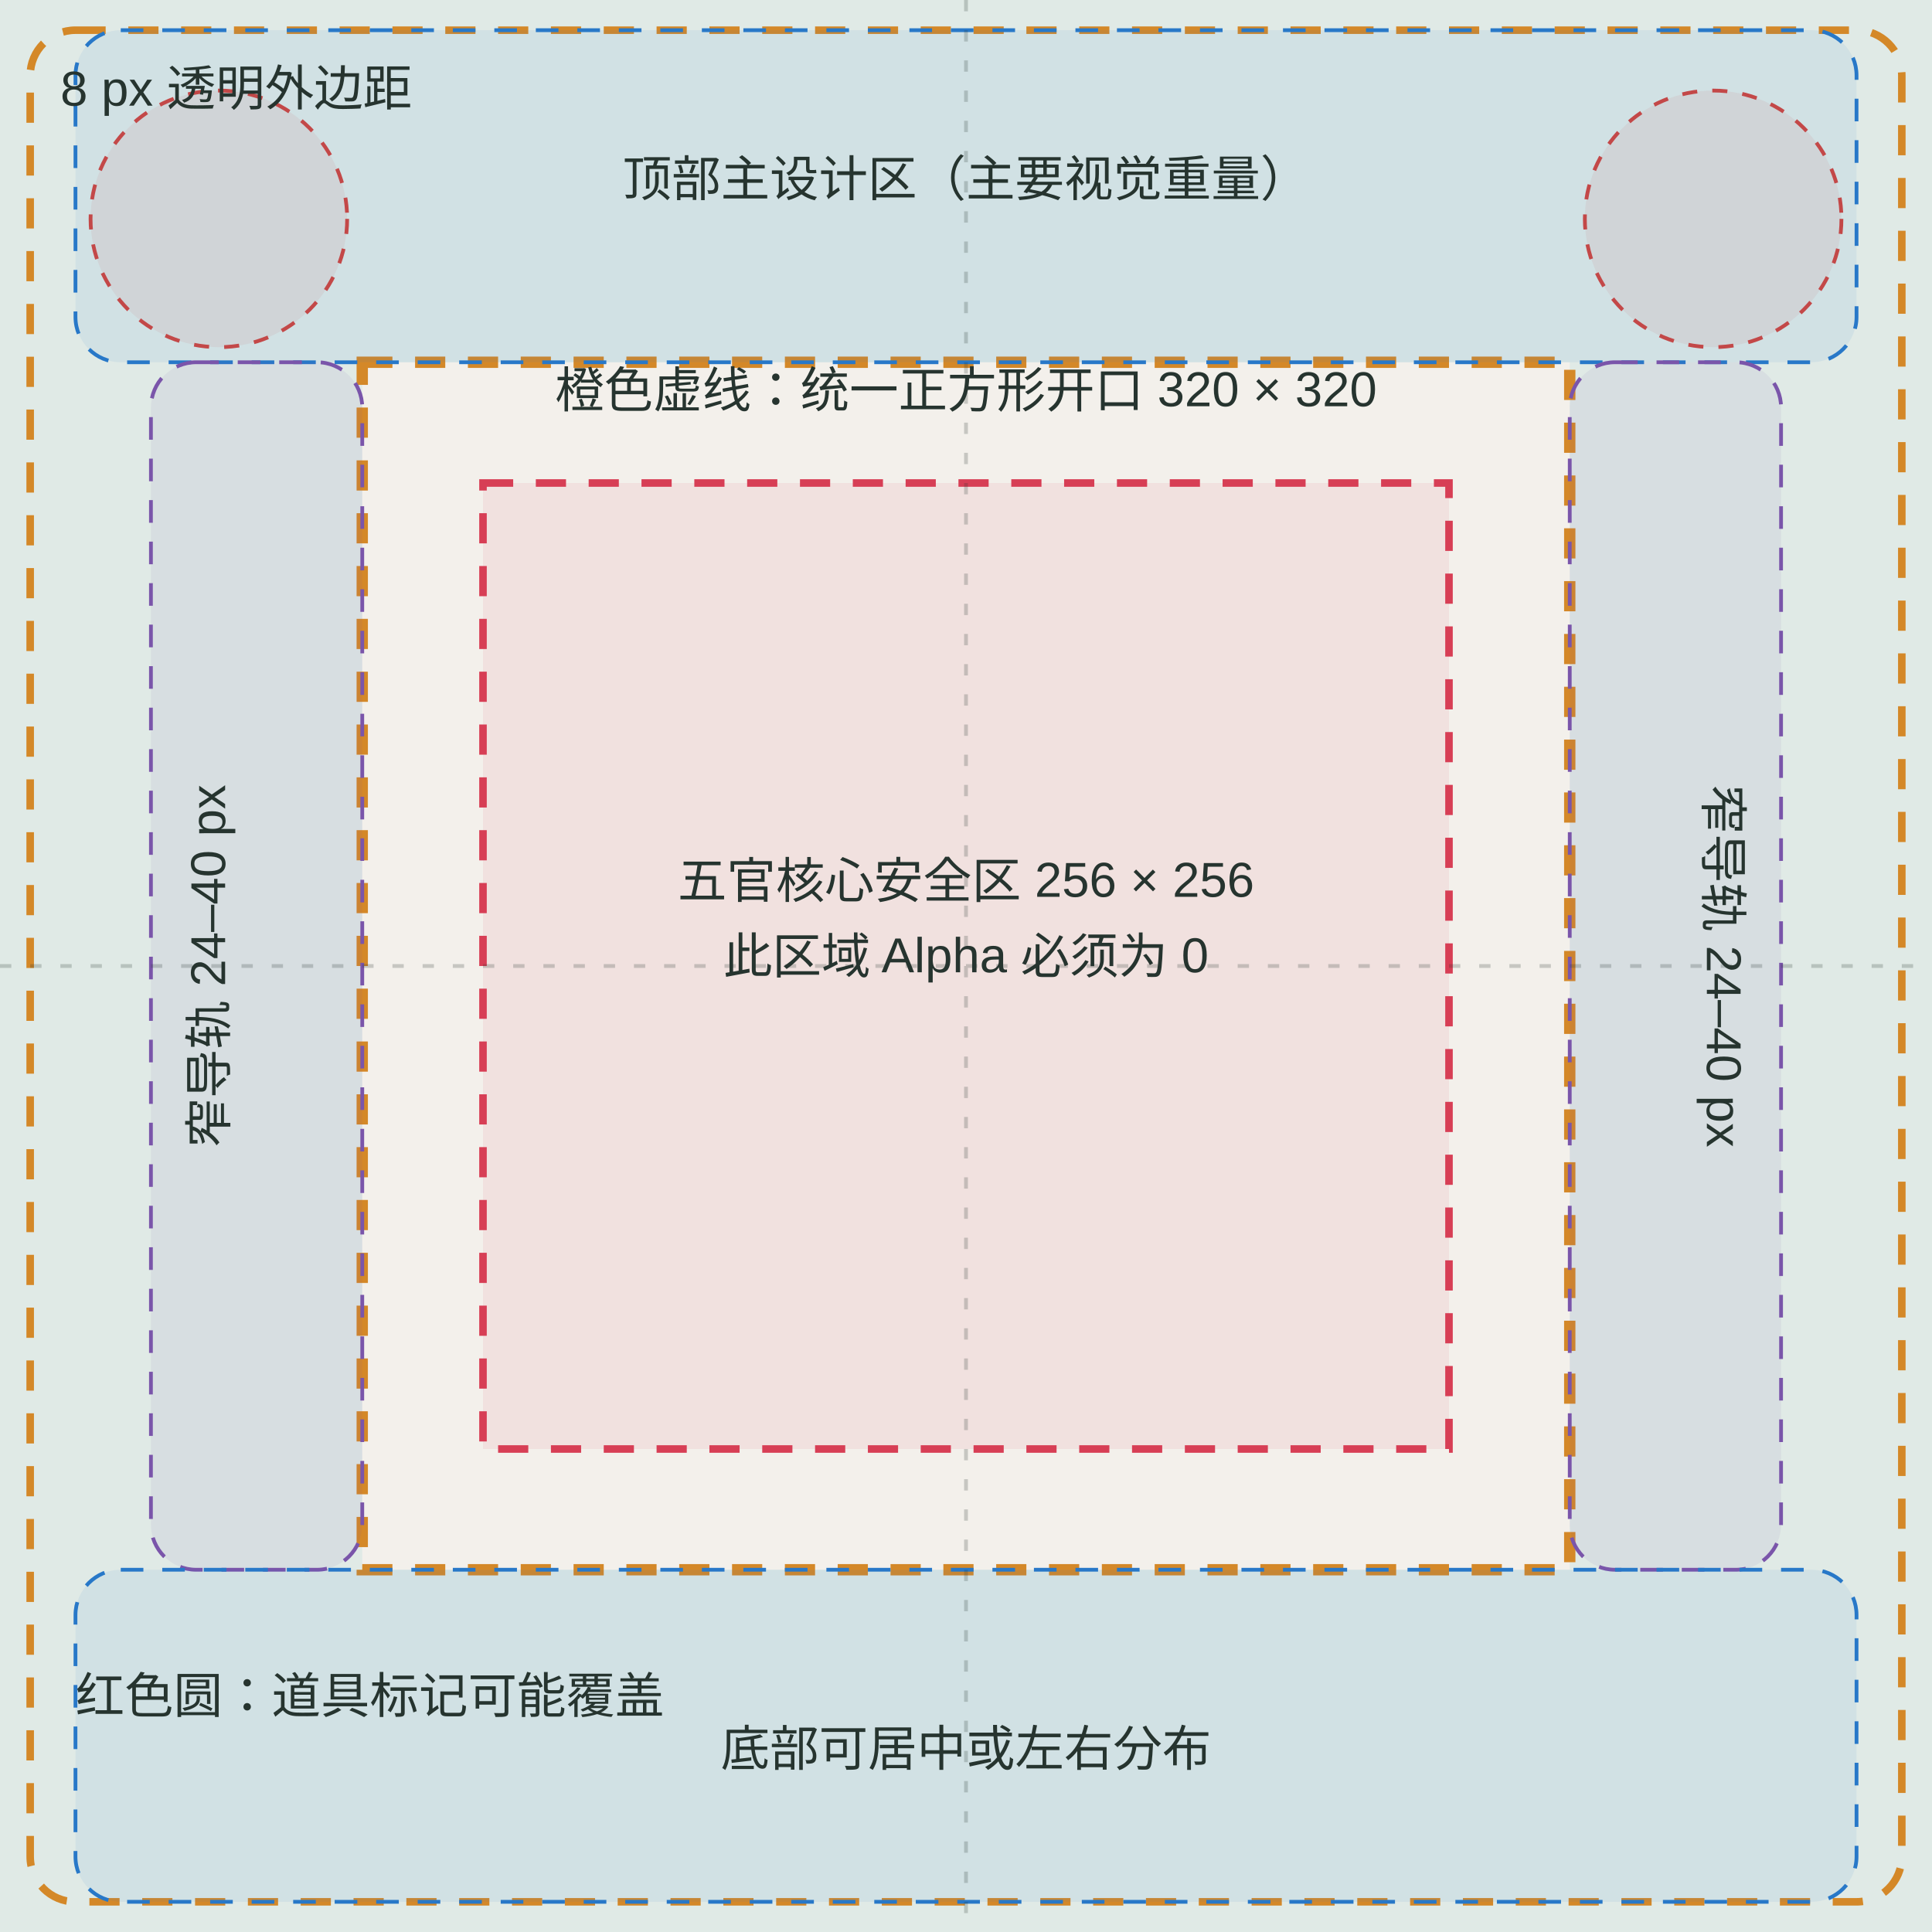
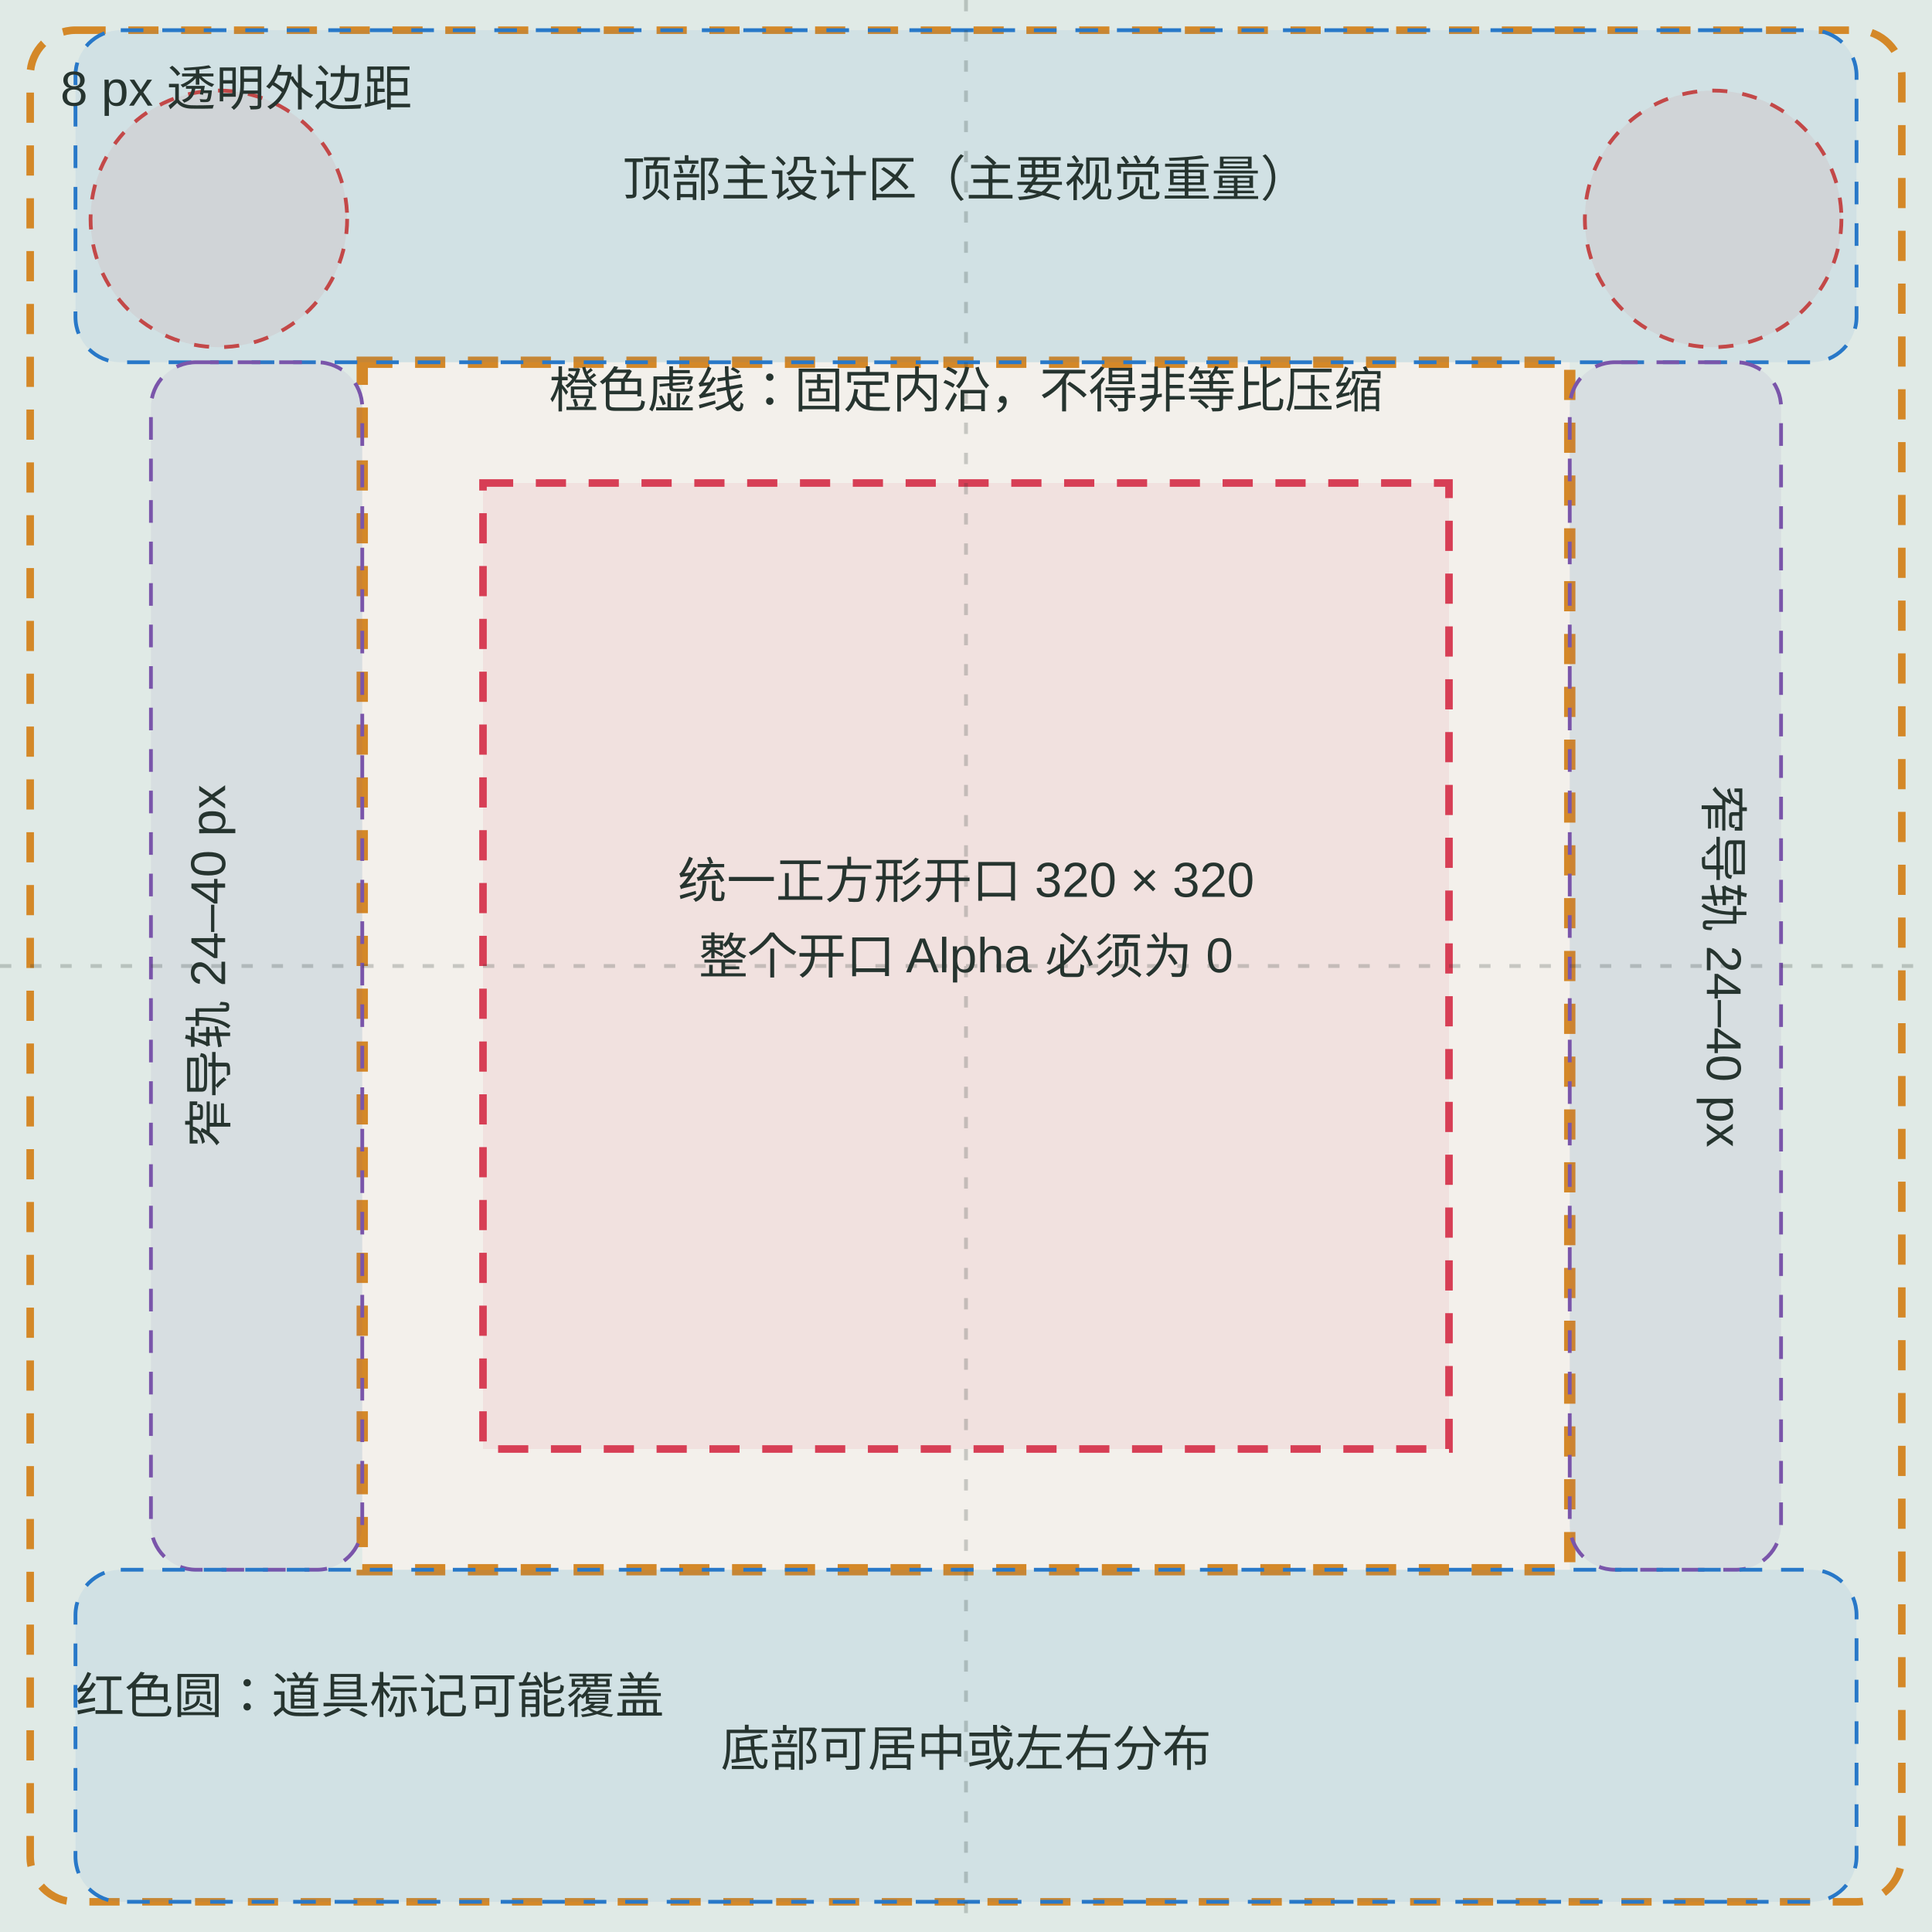
<svg xmlns="http://www.w3.org/2000/svg" width="512" height="512" viewBox="0 0 512 512">
  <g id="YOUR_FRAME_ARTWORK" />
  <g id="GUIDES_DO_NOT_EXPORT" font-family="Arial, sans-serif" font-size="13" fill="none">
    <rect width="512" height="512" fill="#f4f6f5" />
    <path d="M0 0h512v512H0zM96 96h320v320H96z" fill="#4f8f7b" fill-opacity="0.12" fill-rule="evenodd" />
    <rect x="8" y="8" width="496" height="496" rx="12" stroke="#d48828" stroke-width="2" stroke-dasharray="8 6" />
    <rect x="96" y="96" width="320" height="320" fill="#d48828" fill-opacity="0.05" stroke="#d48828" stroke-width="3" stroke-dasharray="8 6" />
    <rect x="128" y="128" width="256" height="256" fill="#d73e55" fill-opacity="0.08" stroke="#d73e55" stroke-width="2" stroke-dasharray="8 6" />
    <rect x="20" y="8" width="472" height="88" rx="12" fill="#2878c8" fill-opacity="0.08" stroke="#2878c8" stroke-dasharray="6 5" />
    <rect x="40" y="96" width="56" height="320" rx="12" fill="#7a55aa" fill-opacity="0.08" stroke="#7a55aa" stroke-dasharray="6 5" />
    <rect x="416" y="96" width="56" height="320" rx="12" fill="#7a55aa" fill-opacity="0.08" stroke="#7a55aa" stroke-dasharray="6 5" />
    <rect x="20" y="416" width="472" height="88" rx="12" fill="#2878c8" fill-opacity="0.08" stroke="#2878c8" stroke-dasharray="6 5" />
    <circle cx="58" cy="58" r="34" fill="#c34848" fill-opacity="0.08" stroke="#c34848" stroke-dasharray="4 4" />
    <circle cx="454" cy="58" r="34" fill="#c34848" fill-opacity="0.08" stroke="#c34848" stroke-dasharray="4 4" />
    <g fill="#26342f" stroke="none">
      <text x="16" y="28">8 px 透明外边距</text>
-       <text x="256" y="238" text-anchor="middle">五官核心安全区 256 × 256</text>
-       <text x="256" y="258" text-anchor="middle">此区域 Alpha 必须为 0</text>
-       <text x="256" y="108" text-anchor="middle">橙色虚线：统一正方形开口 320 × 320</text>
+       <text x="256" y="238" text-anchor="middle">统一正方形开口 320 × 320</text>
+       <text x="256" y="258" text-anchor="middle">整个开口 Alpha 必须为 0</text>
+       <text x="256" y="108" text-anchor="middle">橙色虚线：固定内沿，不得非等比压缩</text>
      <text x="256" y="52" text-anchor="middle">顶部主设计区（主要视觉重量）</text>
      <text x="60" y="256" text-anchor="middle" transform="rotate(-90 60 256)">窄导轨 24–40 px</text>
      <text x="452" y="256" text-anchor="middle" transform="rotate(90 452 256)">窄导轨 24–40 px</text>
      <text x="256" y="468" text-anchor="middle">底部可居中或左右分布</text>
      <text x="20" y="454">红色圆：道具标记可能覆盖</text>
    </g>
    <path d="M256 0v512M0 256h512" stroke="#26342f" stroke-opacity="0.22" stroke-dasharray="3 5" />
  </g>
</svg>
